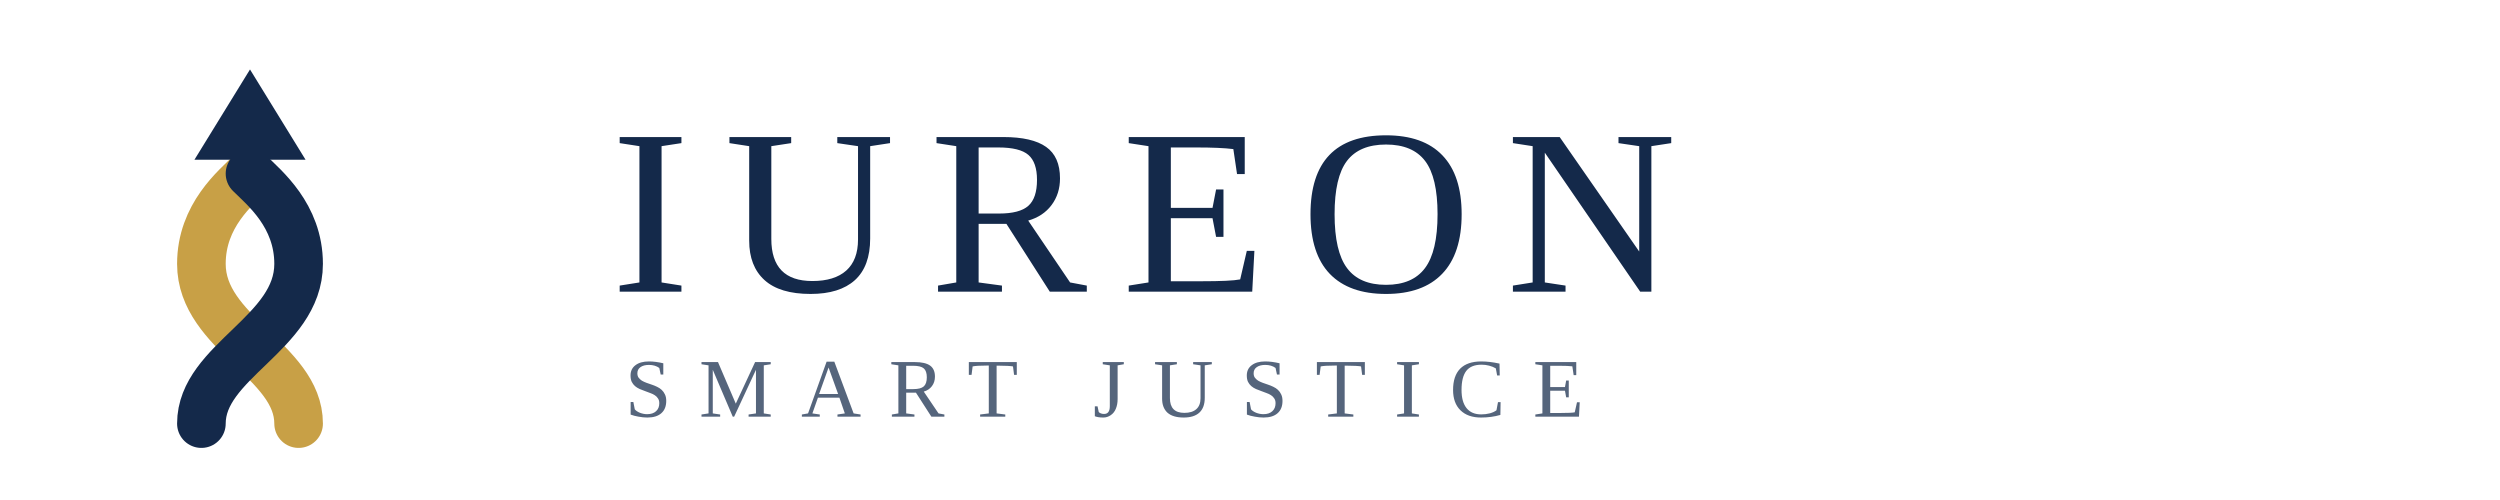
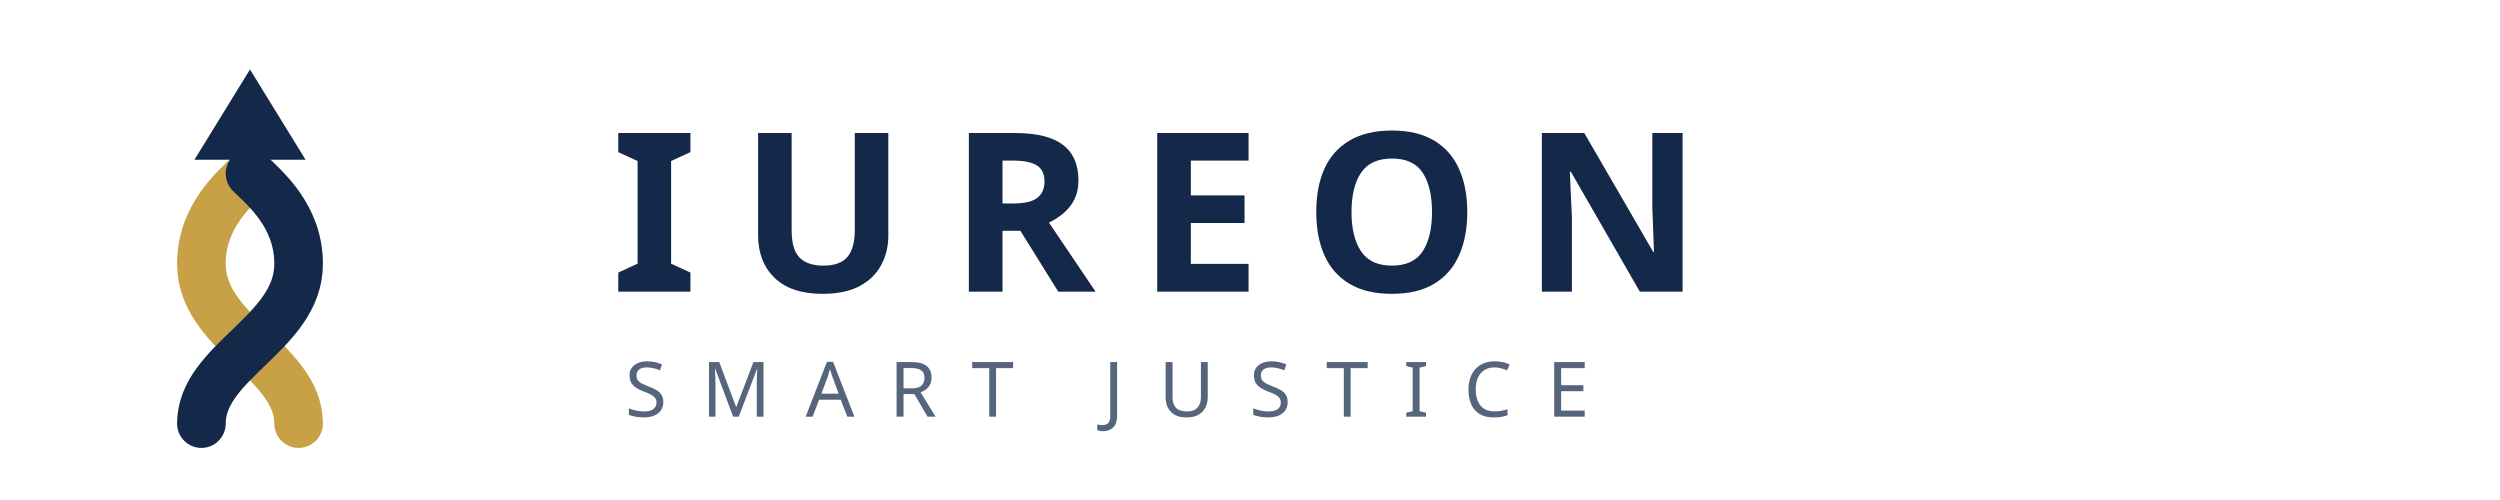
<svg xmlns="http://www.w3.org/2000/svg" viewBox="0 0 360 72" width="360" height="72" role="img" aria-label="Iureon — SMART JUSTICE">
  <g transform="translate(4 4)">
    <g fill="none" stroke-width="7" stroke-linecap="round" stroke-linejoin="round">
      <path d="M39 57C39 48 25 44 25 34C25 27 30 23 32 21" stroke="#C8A046" />
      <path d="M25 57C25 48 39 44 39 34C39 27 34 23 32 21" stroke="#14294A" />
    </g>
    <path d="M32 6L40 19H24Z" fill="#14294A" />
  </g>
-   <text x="88" y="42" font-family="Georgia, 'Times New Roman', serif" font-size="34" letter-spacing="5" fill="#14294A">IUREON</text>
-   <text x="90" y="60" font-family="Georgia, 'Times New Roman', serif" font-size="12" letter-spacing="4" fill="#14294A" opacity="0.72">SMART JUSTICE</text>
+   <text x="88" y="42" font-family="'Plus Jakarta Sans', 'Segoe UI', system-ui, sans-serif" font-weight="700" font-size="32" letter-spacing="6" fill="#14294A">IUREON</text>
+   <text x="90" y="60" font-family="'Plus Jakarta Sans', 'Segoe UI', system-ui, sans-serif" font-weight="500" font-size="11" letter-spacing="5" fill="#14294A" opacity="0.72">SMART JUSTICE</text>
</svg>
